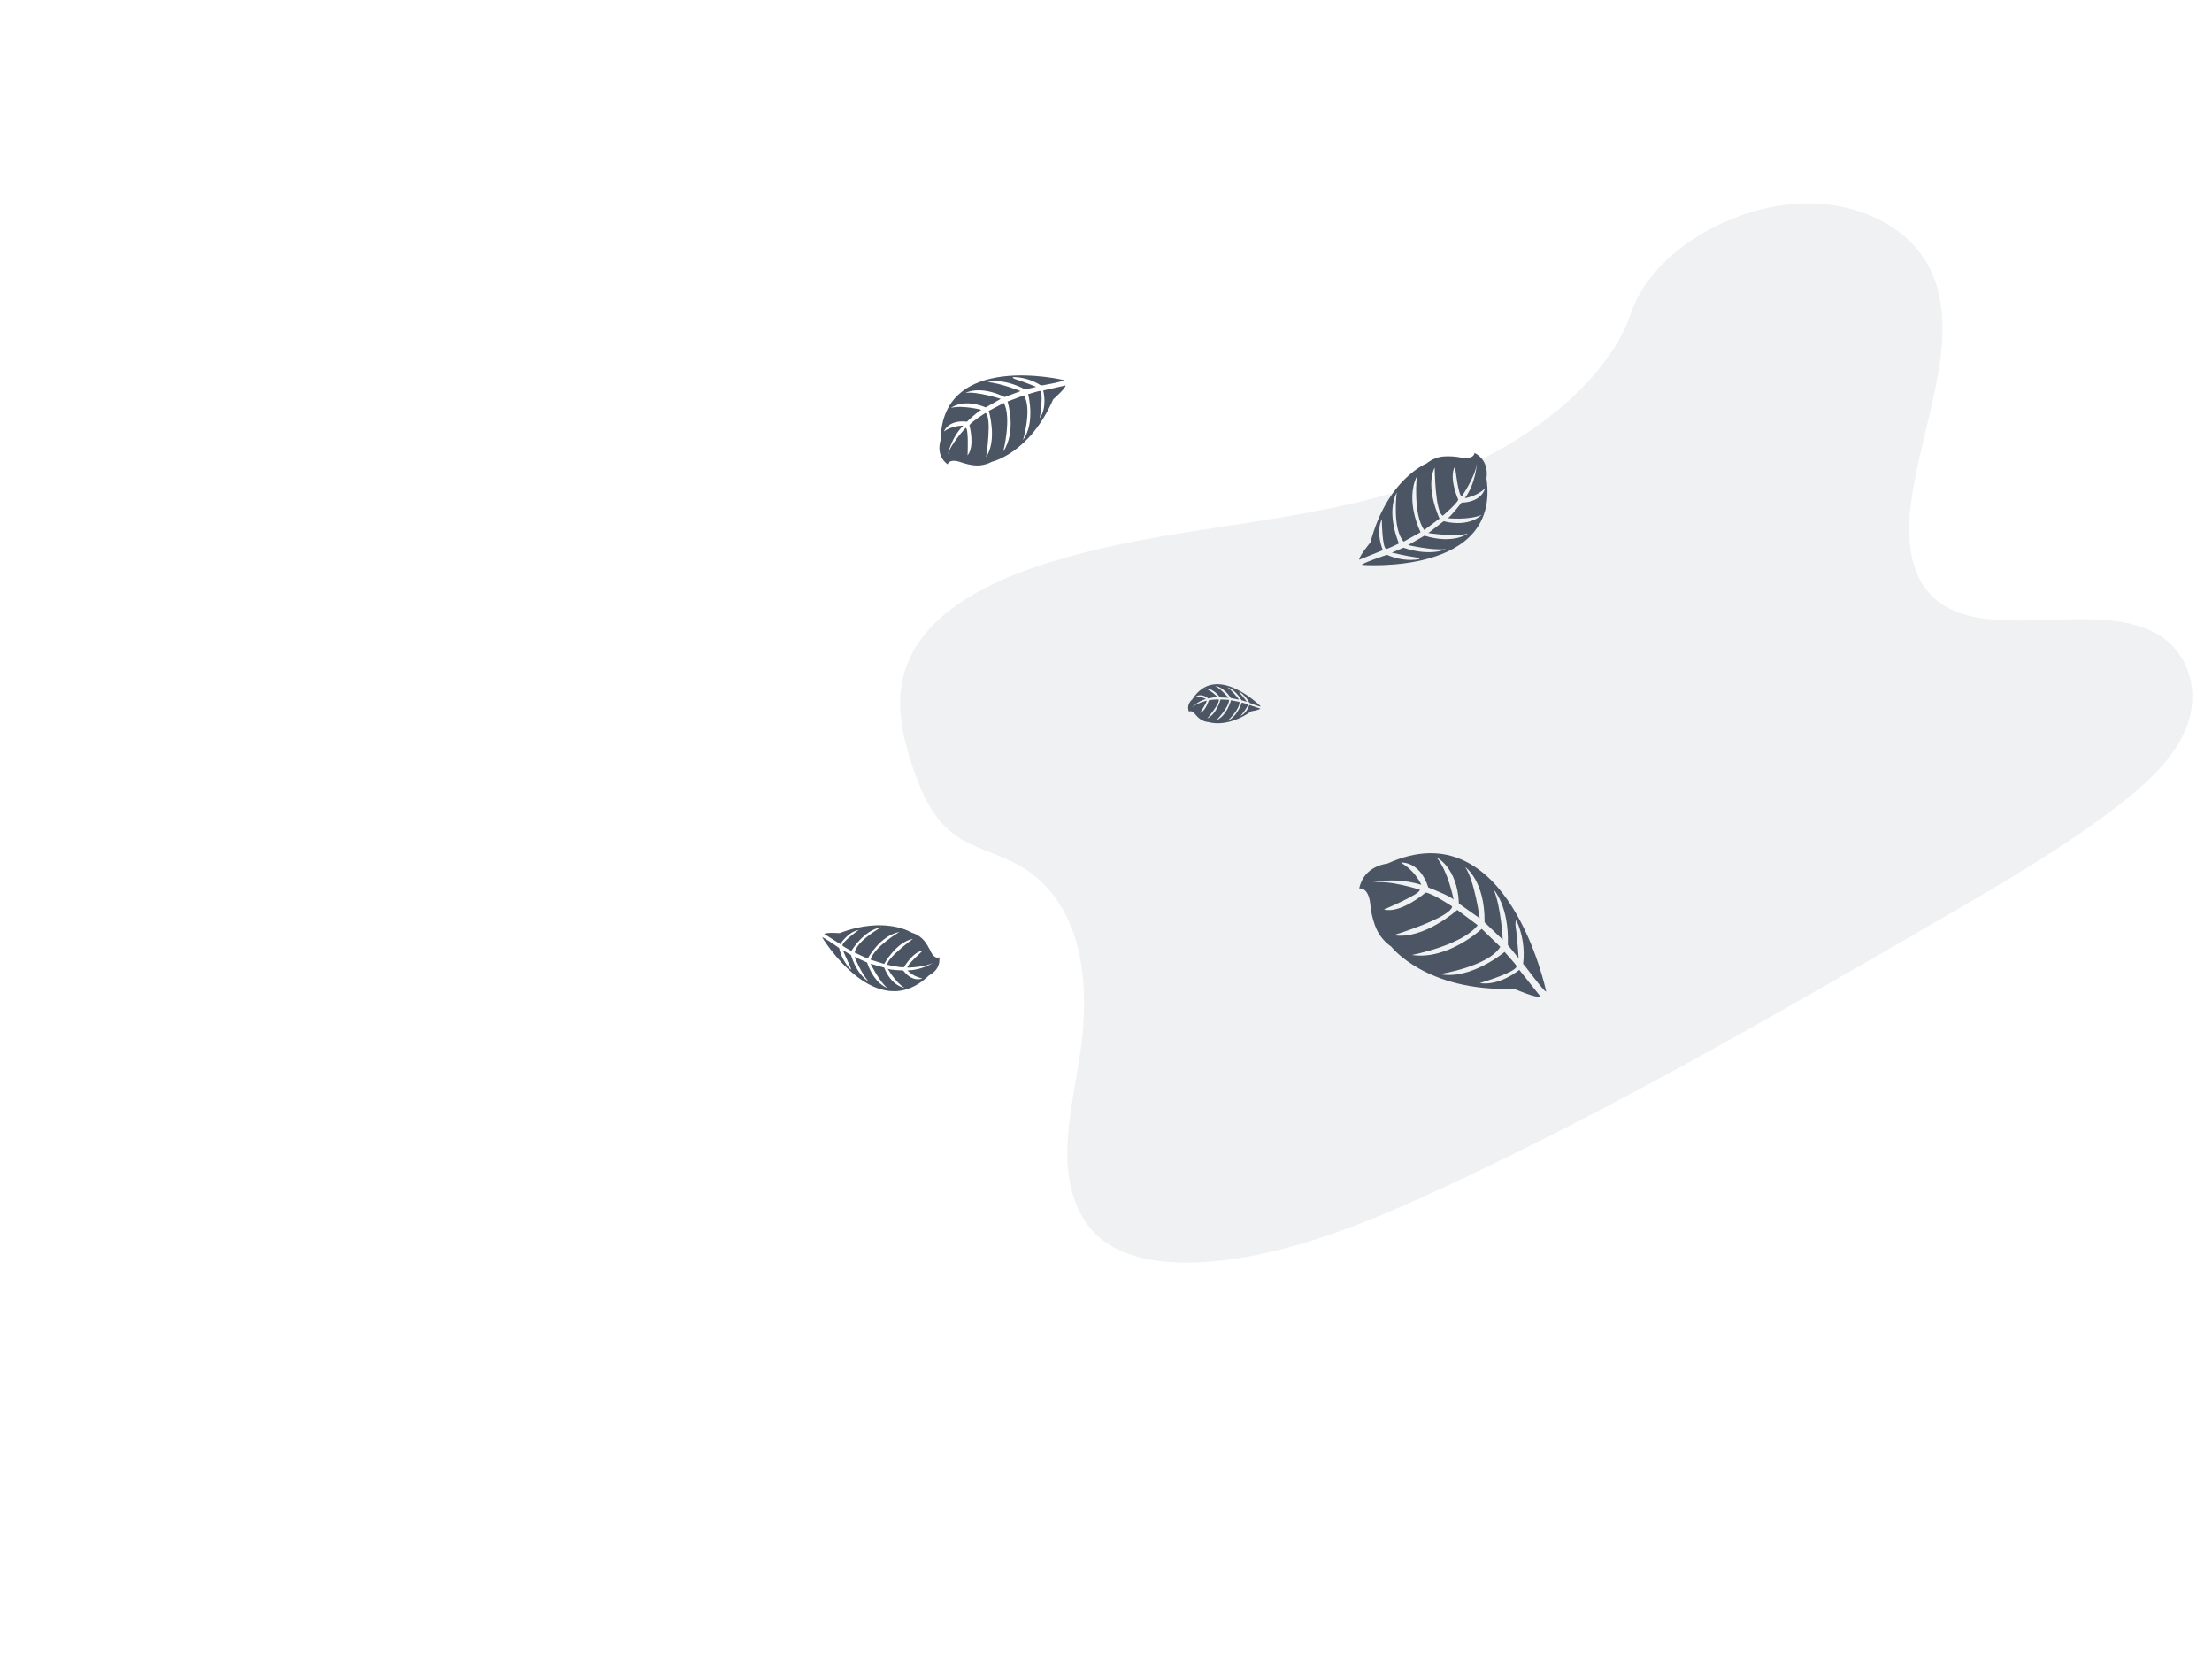
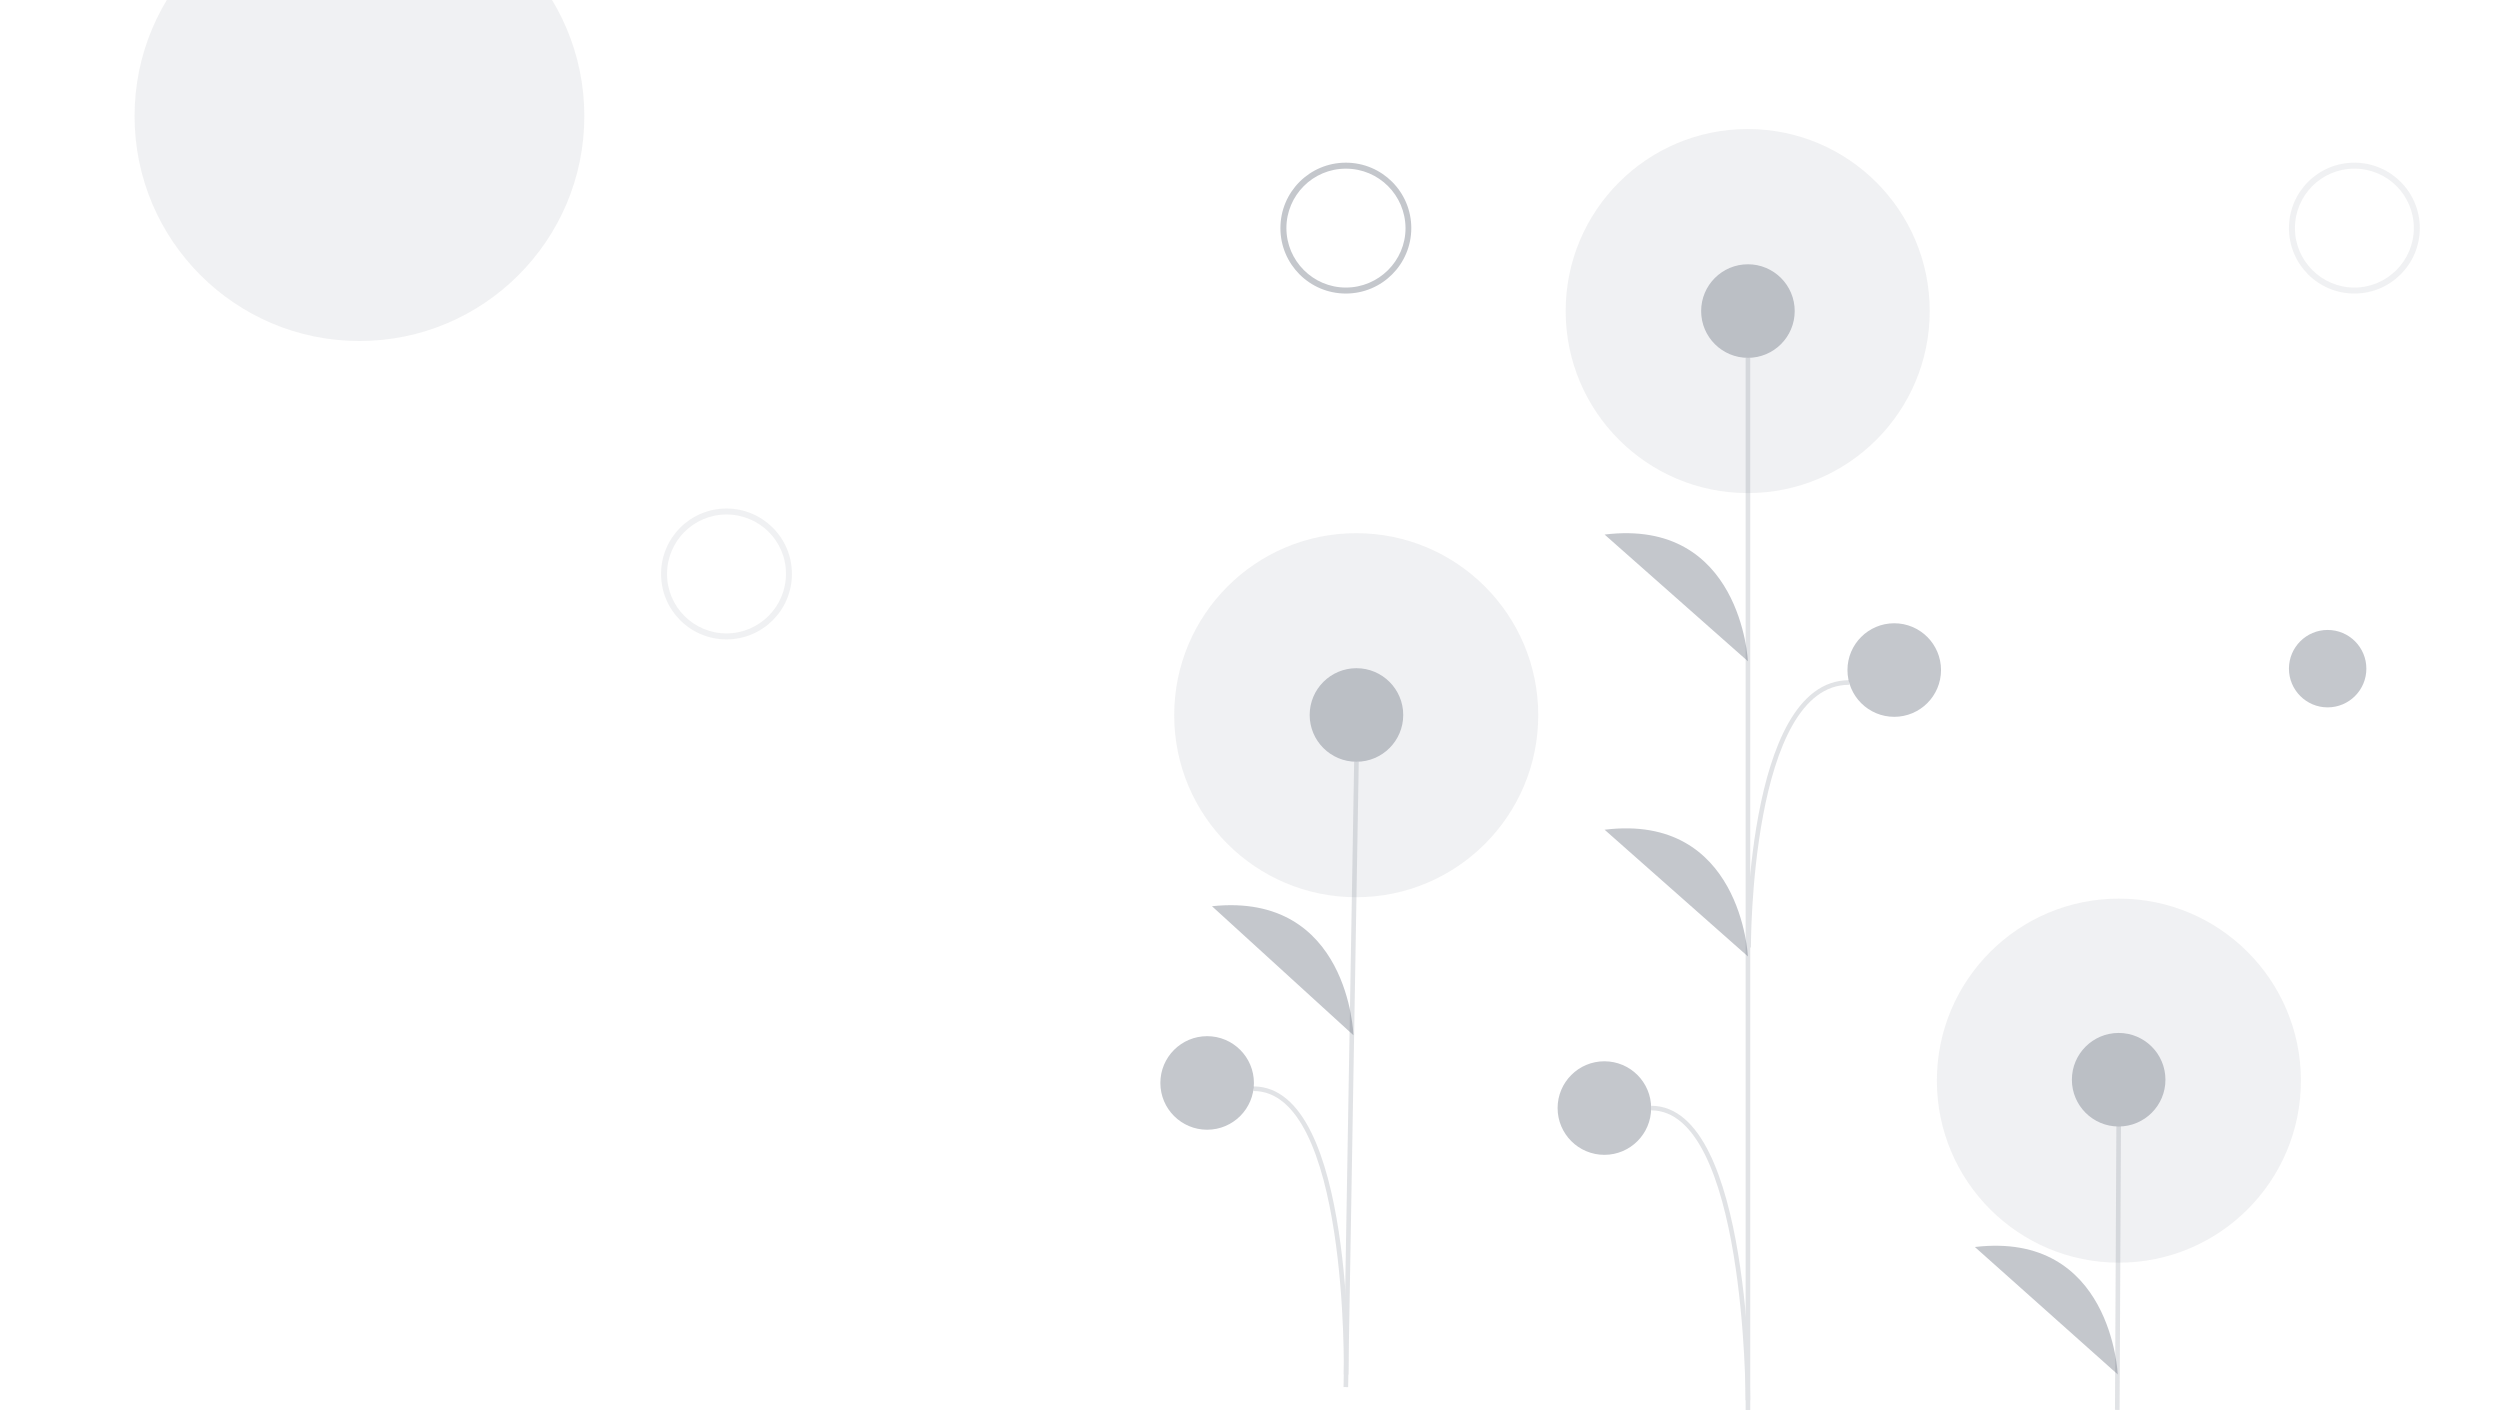
- <svg xmlns="http://www.w3.org/2000/svg" version="1.1" id="Layer_2_1_" x="0px" y="0px" viewBox="0 0 1085 822.8" style="enable-background:new 0 0 1085 822.8;" xml:space="preserve">
+ <svg xmlns="http://www.w3.org/2000/svg" version="1.1" x="0px" y="0px" viewBox="0 0 1085 611.8" style="enable-background:new 0 0 1085 611.8;" xml:space="preserve">
  <style type="text/css">
- 	.st0{opacity:0.1;fill:#6B7280;enable-background:new    ;}
- 	.st1{fill:#4B5563;}
+ 	.st0{display:none;}
+ 	.st1{display:inline;opacity:0.1;fill:#6B7280;enable-background:new    ;}
+ 	.st2{display:inline;fill:#4B5563;}
+ 	.st3{opacity:0.1;fill:#6B7280;enable-background:new    ;}
+ 	.st4{opacity:0.2;}
+ 	.st5{fill:none;stroke:#6B7280;stroke-width:2;stroke-miterlimit:10;}
+ 	.st6{opacity:0.4;fill:#6B7280;enable-background:new    ;}
+ 	.st7{opacity:0.4;enable-background:new    ;}
+ 	.st8{fill:#6B7280;}
+ 	.st9{display:inline;fill:#1A202C;}
</style>
-   <path class="st0" d="M728.3,224.4c-34.6,17.4-72.5,25-109.5,30.9s-74.2,10.3-110.6,22.6c-23.4,7.9-48.2,20.6-59.7,40.5  c-11.1,19-7,39.3-1.1,57c4.5,13.3,10.1,26.8,22.2,34.9c8.4,5.6,19.3,8.3,28.5,13.1c31.9,16.7,37.1,55.9,31.9,91.9  c-2.4,16.9-6.5,34-6.5,50.6c0.1,16.6,4.8,33,18,42.7c13,9.7,32.6,11.7,51.8,10.1c38.9-3.1,78.2-19.3,115.5-36.7  c82.6-38.4,161.8-84.2,240.7-129.9c29.2-16.9,58.5-33.9,85.4-53.9c14.9-11.1,29.7-23.9,36.6-39.2c8.8-19.4,2.1-40.6-15.6-49.3  c-29.7-14.7-79.3,4.6-104.9-14.5c-14.1-10.5-16-29.8-13.7-47.9c4.9-38.9,25.3-81.7,9.8-114.6c-10.7-22.6-38.8-35.7-69.5-32.5  c-32.2,3.4-67.9,24.6-77.5,53.2C790.1,182.8,758.9,209,728.3,224.4z" />
-   <path id="Path_177" class="st1" d="M618.4,346.4c0,0-21.9-22-33.6-3.4c0,0-3.1,2.4-1.6,6c0,0,1.1-1.1,3.1,1.3  c0.7,0.9,1.5,1.7,2.4,2.3c1.2,0.9,2.7,1.4,4.2,1.5l0,0c0,0,8.9,3.1,20.9-5.3c0,0,3.9-0.6,4.4-1.3l-5.4-1.8c0,0-1.2,4-4.3,5.4  c0,0,4.3-5.2,3.5-5.8c-0.2-0.1-2.9-0.8-2.9-0.8s-2.1,6.9-7,9c0,0,6-5.4,5.9-9.3l-4.2-0.8c0,0-1.8,7.5-7.3,9.9c0,0,6.1-5.9,6.4-10.1  l-4.2-0.2c0,0-1.9,7.2-6.5,9.3c0,0,6.4-7.6,5.6-9.3c0,0-3.9,0-4.9,0.5c0,0-1.5,5.2-4.3,6.1c0,0,3.7-5.5,3.2-6c0,0-5.1,1.3-7.3,3.4  c0,0,3.1-3.2,7-4.2c0,0-2.4-1.5-4.9-1.2c0,0,2.4-2,6.1,0.9c0,0,4-0.9,4.6-0.6c0,0-3.2-3.4-6.2-4.3c0,0,3.8-0.5,7.3,4.4l4.2,0.2  c0,0-4-4.7-6.6-5.8c0,0,4,0.1,7.7,5.9l4.1,0.8c0,0-3.2-4.3-5.8-6.1c0,0,3.7,0.8,7,6.4l2.7,0.8c0,0-2.4-3.1-3.2-3.9s-0.6-1.1-0.6-1.1  c2.1,1.3,3.8,3.2,4.9,5.4C612.8,344.7,618.2,346.8,618.4,346.4z" />
-   <path id="Path_177_1_" class="st1" d="M521.9,186.4c0,0-60-14.5-60.5,29.4c0,0-2.8,7.2,3.4,11.9c0,0,0.7-3.1,6.6-1  c2.1,0.7,4.3,1.3,6.5,1.5c3,0.3,6.1-0.4,8.7-1.8l0,0c0,0,18.4-4,30-30.6c0,0,6-5.2,6.1-6.8l-11,2.5c0,0,2.2,8-1.7,13.6  c0,0,2.1-13.3,0-13.4c-0.4,0-5.7,1.6-5.7,1.6s3.7,13.9-2.5,22.5c0,0,4.6-15.5,0.4-21.9l-8,3c0,0,4.6,14.6-2.1,24.5  c0,0,4.2-16.5,0.3-23.8l-7.4,3.9c0,0,4.3,14.3-1.3,22.6c0,0,3-19.4-0.3-21.6c0,0-6.6,4.1-7.9,6c0,0,2.8,10.3-0.9,14.8  c0,0,0.6-13.2-0.9-13.5c0,0-7.2,7.5-8.9,13.3c0,0,1.8-8.6,7.7-14.4c0,0-5.7,0-9.5,2.9c0,0,2-5.9,11.3-4.8c0,0,5.8-5.6,7.2-5.8  c0,0-9.1-2.4-15-1c0,0,5.9-4.8,17-0.2l7.4-4.2c0,0-11.8-3.8-17.3-2.9c0,0,6.8-4,19.2,2l7.8-2.9c0,0-10-4-16.2-4.4  c0,0,7.1-2.4,18.5,3.6l5.4-1.3c0,0-7.3-2.9-9.5-3.5s-2.1-1.3-2.1-1.3c5,0,9.8,1.5,13.9,4.1C510.6,189.2,521.9,187.1,521.9,186.4z" />
-   <path id="Path_177_2_" class="st1" d="M668,277c0,0,68.2,5.5,61.1-42.5c0,0,1.8-8.4-5.8-12.4c0,0-0.2,3.6-7.1,2.2  c-2.5-0.5-5-0.6-7.4-0.5c-3.4,0.1-6.5,1.4-9.1,3.5l0,0c0,0-19.3,7.6-27.5,38.7c0,0-5.6,6.7-5.5,8.5l11.6-4.7c0,0-3.7-8.4-0.5-15.3  c0,0,0.1,14.9,2.3,14.7c0.5,0,6.1-2.7,6.1-2.7s-6.5-14.5-1.1-25c0,0-2.3,17.8,3.4,24.1l8.3-4.6c0,0-7.7-15.1-1.9-27.2  c0,0-1.8,18.7,3.7,26.1l7.5-5.6c0,0-7.2-14.9-2.4-25c0,0,0.2,21.8,4,23.6c0,0,6.6-5.6,7.6-7.8c0,0-4.9-10.9-1.6-16.4  c0,0,1.6,14.6,3.3,14.7c0,0,6.6-9.4,7.4-16.1c0,0-0.5,9.8-5.9,17c0,0,6.2-0.9,9.9-4.9c0,0-1.1,6.7-11.5,7.1c0,0-5.5,7.1-6.8,7.6  c0,0,10.3,1.1,16.6-1.6c0,0-5.7,6.3-18.6,3.1l-7.5,5.8c0,0,13.6,2.1,19.4,0.2c0,0-6.8,5.5-21.3,1.1l-8,4.6c0,0,11.5,2.7,18.5,2  c0,0-7.4,3.8-20.8-0.7l-5.7,2.4c0,0,8.4,1.9,11,2.2c2.6,0.3,2.6,1,2.6,1c-5.4,0.9-10.9,0.1-15.9-2.1  C679.8,272.1,667.7,276.4,668,277z" />
-   <path id="Path_178" class="st1" d="M403.3,459.7c0,0,26.3,43.7,52.4,18.6c0,0,5.9-2.6,5-8.9c0,0-2.3,1.5-4.4-3.3  c-0.8-1.6-1.8-3.3-2.9-4.7c-1.6-1.9-3.7-3.3-6.1-4l0,0c0,0-13-8.4-35.5,0.2c0,0-6.5-0.5-7.5,0.4l7.9,5c0,0,3.5-5.9,9-7  c0,0-9,6.5-7.9,7.8c0.2,0.3,4.3,2.5,4.3,2.5s6.1-10.3,14.7-11.6c0,0-11.8,6.3-13.1,12.4l6.4,3c0,0,5.9-11.2,15.6-13.1  c0,0-12.1,7-14.2,13.6l6.7,2.1c0,0,5.9-10.8,14.1-12.3c0,0-13.1,9.6-12.5,12.7c0,0,6.2,1.5,8.1,1.2c0,0,4.5-7.7,9.2-8.1  c0,0-8.1,7.3-7.5,8.3c0,0,8.6-0.1,12.9-2.5c-3.9,2.4-8.3,3.7-12.9,3.9c2,2,4.5,3.3,7.3,3.9c0,0-4.6,2.3-9.4-3.9c0,0-6.8-0.2-7.6-0.9  c0,0,3.8,6.7,8.2,9.4c0,0-6.3-0.7-9.9-9.9l-6.7-1.9c0,0,4.6,9.2,8.3,11.9c0,0-6.3-1.7-10-12.5l-6.2-2.8c0,0,3.4,8.2,6.9,12.1  c0,0-5.5-2.9-8.6-13l-4-2.4c0,0,2.6,6,3.4,7.6s0.5,2,0.5,2c-2.8-2.9-4.8-6.6-5.7-10.6C411.5,464.8,403.6,459.2,403.3,459.7z" />
-   <path id="Path_178_1_" class="st1" d="M758.4,486.2c0,0-18.6-89.8-77.9-62.7c0,0-11.5,0.9-13.8,12.2c0,0,4.7-1.1,5.5,8.3  c0.3,3.4,1.1,6.6,2.2,9.7c1.5,4.3,4.3,7.9,8,10.5l0,0c0,0,17,22.2,60.3,20.7c0,0,10.8,4.7,13,3.9l-10.5-13.2c0,0-9.4,8-19.4,6.5  c0,0,19.2-5.7,18-8.5c-0.2-0.6-5.8-6.8-5.8-6.8s-16.4,13.9-31.8,10.9c0,0,23.8-3.7,29.7-13.4l-9.1-8.8c0,0-16.6,15.5-34.3,12.8  c0,0,24.7-4.7,32.3-14.6l-10-7.5c0,0-16.4,14.8-31.3,12.4c0,0,28-8.5,28.8-14.1c0,0-9.6-6.4-13-6.8c0,0-12.2,10.5-20.5,8.3  c0,0,18.2-7.6,17.6-9.7c0,0-14.7-4.9-23.4-3.5c8-1.7,16.3-1.3,24.2,1.1c-2.2-4.5-5.7-8.4-10.1-10.9c0,0,9.2-1.1,13.5,12.2  c0,0,11.4,4.4,12.4,6c0,0-2.5-13.7-8.4-20.8c0,0,10.3,4.9,11,22.7l10.2,7.2c0,0-2.5-18.3-7.1-25.1c0,0,9.7,6.6,9.5,27.1l8.9,8.5  c0,0-0.8-15.9-4.4-24.5c0,0,7.6,8.1,6.9,27.1l5.3,6.5c0,0-0.8-11.6-1.4-14.9c-0.5-3.4,0.3-3.7,0.3-3.7c3,6.6,4.2,14,3.3,21.4  C747.4,472.6,757.5,486.7,758.4,486.2z" />
+   <g id="Layer_2_1_" class="st0">
+     <path class="st1" d="M505,152.4c-34.6,17.4-72.5,25-109.5,30.9s-74.2,10.3-110.6,22.6c-23.4,7.9-48.2,20.6-59.7,40.5   c-11.1,19-7,39.3-1.1,57c4.5,13.3,10.1,26.8,22.2,34.9c8.4,5.6,19.3,8.3,28.5,13.1c31.9,16.7,37.1,55.9,31.9,91.9   c-2.4,16.9-6.5,34-6.5,50.6c0.1,16.6,4.8,33,18,42.7c13,9.7,32.6,11.7,51.8,10.1c38.9-3.1,78.2-19.3,115.5-36.7   c82.6-38.4,161.8-84.2,240.7-129.9c29.2-16.9,58.5-33.9,85.4-53.9c14.9-11.1,29.7-23.9,36.6-39.2c8.8-19.4,2.1-40.6-15.6-49.3   c-29.7-14.7-79.3,4.6-104.9-14.5c-14.1-10.5-16-29.8-13.7-47.9c4.9-38.9,25.3-81.7,9.8-114.6c-10.7-22.6-65.1-32.7-104.8-7.4   C583.4,76,535.6,137,505,152.4z" />
+     <path id="Path_177" class="st2" d="M162.1,316.8c0,0-21.9-22-33.6-3.4c0,0-3.1,2.4-1.6,6c0,0,1.1-1.1,3.1,1.3   c0.7,0.9,1.5,1.7,2.4,2.3c1.2,0.9,2.7,1.4,4.2,1.5l0,0c0,0,8.9,3.1,20.9-5.3c0,0,3.9-0.6,4.4-1.3l-5.4-1.8c0,0-1.2,4-4.3,5.4   c0,0,4.3-5.2,3.5-5.8c-0.2-0.1-2.9-0.8-2.9-0.8s-2.1,6.9-7,9c0,0,6-5.4,5.9-9.3l-4.2-0.8c0,0-1.8,7.5-7.3,9.9c0,0,6.1-5.9,6.4-10.1   l-4.2-0.2c0,0-1.9,7.2-6.5,9.3c0,0,6.4-7.6,5.6-9.3c0,0-3.9,0-4.9,0.5c0,0-1.5,5.2-4.3,6.1c0,0,3.7-5.5,3.2-6c0,0-5.1,1.3-7.3,3.4   c0,0,3.1-3.2,7-4.2c0,0-2.4-1.5-4.9-1.2c0,0,2.4-2,6.1,0.9c0,0,4-0.9,4.6-0.6c0,0-3.2-3.4-6.2-4.3c0,0,3.8-0.5,7.3,4.4l4.2,0.2   c0,0-4-4.7-6.6-5.8c0,0,4,0.1,7.7,5.9l4.1,0.8c0,0-3.2-4.3-5.8-6.1c0,0,3.7,0.8,7,6.4l2.7,0.8c0,0-2.4-3.1-3.2-3.9   s-0.6-1.1-0.6-1.1c2.1,1.3,3.8,3.2,4.9,5.4C156.5,315.1,161.9,317.2,162.1,316.8z" />
+     <path id="Path_177_1_" class="st2" d="M339.2,233.7c0,0-60-14.5-60.5,29.4c0,0-2.8,7.2,3.4,11.9c0,0,0.7-3.1,6.6-1   c2.1,0.7,4.3,1.3,6.5,1.5c3,0.3,6.1-0.4,8.7-1.8l0,0c0,0,18.4-4,30-30.6c0,0,6-5.2,6.1-6.8l-11,2.5c0,0,2.2,8-1.7,13.6   c0,0,2.1-13.3,0-13.4c-0.4,0-5.7,1.6-5.7,1.6s3.7,13.9-2.5,22.5c0,0,4.6-15.5,0.4-21.9l-8,3c0,0,4.6,14.6-2.1,24.5   c0,0,4.2-16.5,0.3-23.8l-7.4,3.9c0,0,4.3,14.3-1.3,22.6c0,0,3-19.4-0.3-21.6c0,0-6.6,4.1-7.9,6c0,0,2.8,10.3-0.9,14.8   c0,0,0.6-13.2-0.9-13.5c0,0-7.2,7.5-8.9,13.3c0,0,1.8-8.6,7.7-14.4c0,0-5.7,0-9.5,2.9c0,0,2-5.9,11.3-4.8c0,0,5.8-5.6,7.2-5.8   c0,0-9.1-2.4-15-1c0,0,5.9-4.8,17-0.2l7.4-4.2c0,0-11.8-3.8-17.3-2.9c0,0,6.8-4,19.2,2l7.8-2.9c0,0-10-4-16.2-4.4   c0,0,7.1-2.4,18.5,3.6l5.4-1.3c0,0-7.3-2.9-9.5-3.5s-2.1-1.3-2.1-1.3c5,0,9.8,1.5,13.9,4.1C327.9,236.5,339.2,234.4,339.2,233.7z" />
+     <path id="Path_177_2_" class="st2" d="M430.6,153.2c0,0,68.2,5.5,61.1-42.5c0,0,1.8-8.4-5.8-12.4c0,0-0.2,3.6-7.1,2.2   c-2.5-0.5-5-0.6-7.4-0.5c-3.4,0.1-6.5,1.4-9.1,3.5l0,0c0,0-19.3,7.6-27.5,38.7c0,0-5.6,6.7-5.5,8.5l11.6-4.7c0,0-3.7-8.4-0.5-15.3   c0,0,0.1,14.9,2.3,14.7c0.5,0,6.1-2.7,6.1-2.7s-6.5-14.5-1.1-25c0,0-2.3,17.8,3.4,24.1l8.3-4.6c0,0-7.7-15.1-1.9-27.2   c0,0-1.8,18.7,3.7,26.1l7.5-5.6c0,0-7.2-14.9-2.4-25c0,0,0.2,21.8,4,23.6c0,0,6.6-5.6,7.6-7.8c0,0-4.9-10.9-1.6-16.4   c0,0,1.6,14.6,3.3,14.7c0,0,6.6-9.4,7.4-16.1c0,0-0.5,9.8-5.9,17c0,0,6.2-0.9,9.9-4.9c0,0-1.1,6.7-11.5,7.1c0,0-5.5,7.1-6.8,7.6   c0,0,10.3,1.1,16.6-1.6c0,0-5.7,6.3-18.6,3.1l-7.5,5.8c0,0,13.6,2.1,19.4,0.2c0,0-6.8,5.5-21.3,1.1l-8,4.6c0,0,11.5,2.7,18.5,2   c0,0-7.4,3.8-20.8-0.7l-5.7,2.4c0,0,8.4,1.9,11,2.2c2.6,0.3,2.6,1,2.6,1c-5.4,0.9-10.9,0.1-15.9-2.1   C442.4,148.3,430.3,152.6,430.6,153.2z" />
+     <path id="Path_178" class="st2" d="M403.3,459.7c0,0,26.3,43.7,52.4,18.6c0,0,5.9-2.6,5-8.9c0,0-2.3,1.5-4.4-3.3   c-0.8-1.6-1.8-3.3-2.9-4.7c-1.6-1.9-3.7-3.3-6.1-4l0,0c0,0-13-8.4-35.5,0.2c0,0-6.5-0.5-7.5,0.4l7.9,5c0,0,3.5-5.9,9-7   c0,0-9,6.5-7.9,7.8c0.2,0.3,4.3,2.5,4.3,2.5s6.1-10.3,14.7-11.6c0,0-11.8,6.3-13.1,12.4l6.4,3c0,0,5.9-11.2,15.6-13.1   c0,0-12.1,7-14.2,13.6l6.7,2.1c0,0,5.9-10.8,14.1-12.3c0,0-13.1,9.6-12.5,12.7c0,0,6.2,1.5,8.1,1.2c0,0,4.5-7.7,9.2-8.1   c0,0-8.1,7.3-7.5,8.3c0,0,8.6-0.1,12.9-2.5c-3.9,2.4-8.3,3.7-12.9,3.9c2,2,4.5,3.3,7.3,3.9c0,0-4.6,2.3-9.4-3.9   c0,0-6.8-0.2-7.6-0.9c0,0,3.8,6.7,8.2,9.4c0,0-6.3-0.7-9.9-9.9l-6.7-1.9c0,0,4.6,9.2,8.3,11.9c0,0-6.3-1.7-10-12.5l-6.2-2.8   c0,0,3.4,8.2,6.9,12.1c0,0-5.5-2.9-8.6-13l-4-2.4c0,0,2.6,6,3.4,7.6s0.5,2,0.5,2c-2.8-2.9-4.8-6.6-5.7-10.6   C411.5,464.8,403.6,459.2,403.3,459.7z" />
+     <path id="Path_178_1_" class="st2" d="M218.2,123.1c0,0-18.6-89.8-77.9-62.7c0,0-11.5,0.9-13.8,12.2c0,0,4.7-1.1,5.5,8.3   c0.3,3.4,1.1,6.6,2.2,9.7c1.5,4.3,4.3,7.9,8,10.5l0,0c0,0,17,22.2,60.3,20.7c0,0,10.8,4.7,13,3.9L205,112.5c0,0-9.4,8-19.4,6.5   c0,0,19.2-5.7,18-8.5c-0.2-0.6-5.8-6.8-5.8-6.8s-16.4,13.9-31.8,10.9c0,0,23.8-3.7,29.7-13.4l-9.1-8.8c0,0-16.6,15.5-34.3,12.8   c0,0,24.7-4.7,32.3-14.6l-10-7.5c0,0-16.4,14.8-31.3,12.4c0,0,28-8.5,28.8-14.1c0,0-9.6-6.4-13-6.8c0,0-12.2,10.5-20.5,8.3   c0,0,18.2-7.6,17.6-9.7c0,0-14.7-4.9-23.4-3.5c8-1.7,16.3-1.3,24.2,1.1c-2.2-4.5-5.7-8.4-10.1-10.9c0,0,9.2-1.1,13.5,12.2   c0,0,11.4,4.4,12.4,6c0,0-2.5-13.7-8.4-20.8c0,0,10.3,4.9,11,22.7l10.2,7.2c0,0-2.5-18.3-7.1-25.1c0,0,9.7,6.6,9.5,27.1l8.9,8.5   c0,0-0.8-15.9-4.4-24.5c0,0,7.6,8.1,6.9,27.1l5.3,6.5c0,0-0.8-11.6-1.4-14.9c-0.5-3.4,0.3-3.7,0.3-3.7c3,6.6,4.2,14,3.3,21.4   C207.2,109.5,217.3,123.6,218.2,123.1z" />
+   </g>
+   <g id="Layer_3">
+     <circle class="st3" cx="919.6" cy="469" r="79" />
+     <circle class="st3" cx="588.6" cy="310.4" r="79" />
+     <circle class="st3" cx="758.5" cy="135" r="79" />
+     <circle class="st3" cx="156" cy="50.4" r="97.6" />
+     <g class="st4">
+       <line class="st5" x1="918.9" y1="611.9" x2="919.5" y2="488.8" />
+       <line class="st5" x1="584.1" y1="602" x2="588.7" y2="330.6" />
+       <path class="st5" d="M584.2,596.5c0,0,2.2-124-40.2-124" />
+       <line class="st5" x1="758.6" y1="613.3" x2="758.6" y2="155.3" />
+       <path class="st5" d="M758.6,607.7c0,0,0-126.8-42-126.8" />
+       <path class="st5" d="M758.9,411.2c0,0-0.4-115,43.6-115" />
+     </g>
+     <path class="st3" d="M315.3,277.5c-15.7,0-28.4-12.7-28.4-28.4s12.7-28.4,28.4-28.4s28.4,12.7,28.4,28.4   C343.7,264.8,331,277.5,315.3,277.5z M315.3,223.3c-14.3,0-25.8,11.6-25.8,25.8c0,14.3,11.6,25.8,25.8,25.8s25.8-11.6,25.8-25.8   C341.2,234.8,329.6,223.3,315.3,223.3z" />
+     <path class="st3" d="M1021.8,127.4c-15.7,0-28.4-12.7-28.4-28.4s12.7-28.4,28.4-28.4c15.7,0,28.4,12.7,28.4,28.4   C1050.2,114.7,1037.5,127.4,1021.8,127.4z M1021.8,73.2c-14.3,0-25.8,11.6-25.8,25.8s11.6,25.8,25.8,25.8s25.8-11.6,25.8-25.8   C1047.6,84.7,1036.1,73.2,1021.8,73.2z" />
+     <path class="st6" d="M584.1,127.4c-15.7,0-28.4-12.7-28.4-28.4s12.7-28.4,28.4-28.4s28.4,12.7,28.4,28.4   C612.5,114.7,599.8,127.4,584.1,127.4z M584.1,73.2c-14.3,0-25.8,11.6-25.8,25.8s11.6,25.8,25.8,25.8S610,113.3,610,99   C609.9,84.7,598.4,73.2,584.1,73.2z" />
+     <g class="st7">
+       <circle class="st8" cx="919.5" cy="468.6" r="20.3" />
+       <path class="st8" d="M919.1,596.5c0,0-2.6-62.3-62-55.3" />
+       <circle class="st8" cx="588.7" cy="310.3" r="20.3" />
+       <path class="st8" d="M587.4,449.3c0,0-1.9-62.3-61.4-56" />
+       <circle class="st8" cx="523.9" cy="470" r="20.3" />
+       <circle class="st8" cx="758.6" cy="135" r="20.3" />
+       <circle class="st8" cx="696.3" cy="480.9" r="20.3" />
+       <path class="st8" d="M758.6,287c0,0-2.9-62.3-62.2-55" />
+       <path class="st8" d="M758.6,415.1c0,0-2.9-62.3-62.2-55" />
+       <circle class="st8" cx="822.1" cy="290.8" r="20.3" />
+       <circle class="st8" cx="1010.2" cy="290.2" r="16.8" />
+     </g>
+   </g>
+   <g id="Layer_4" class="st0">
+     <path class="st9" d="M171.6,611.8c0,0,3-260.2,159-285.7c156-25.5,139.5,193.5,340.5,51S922.9,27.6,1085,99.6v512.2H171.6z" />
+   </g>
</svg>
